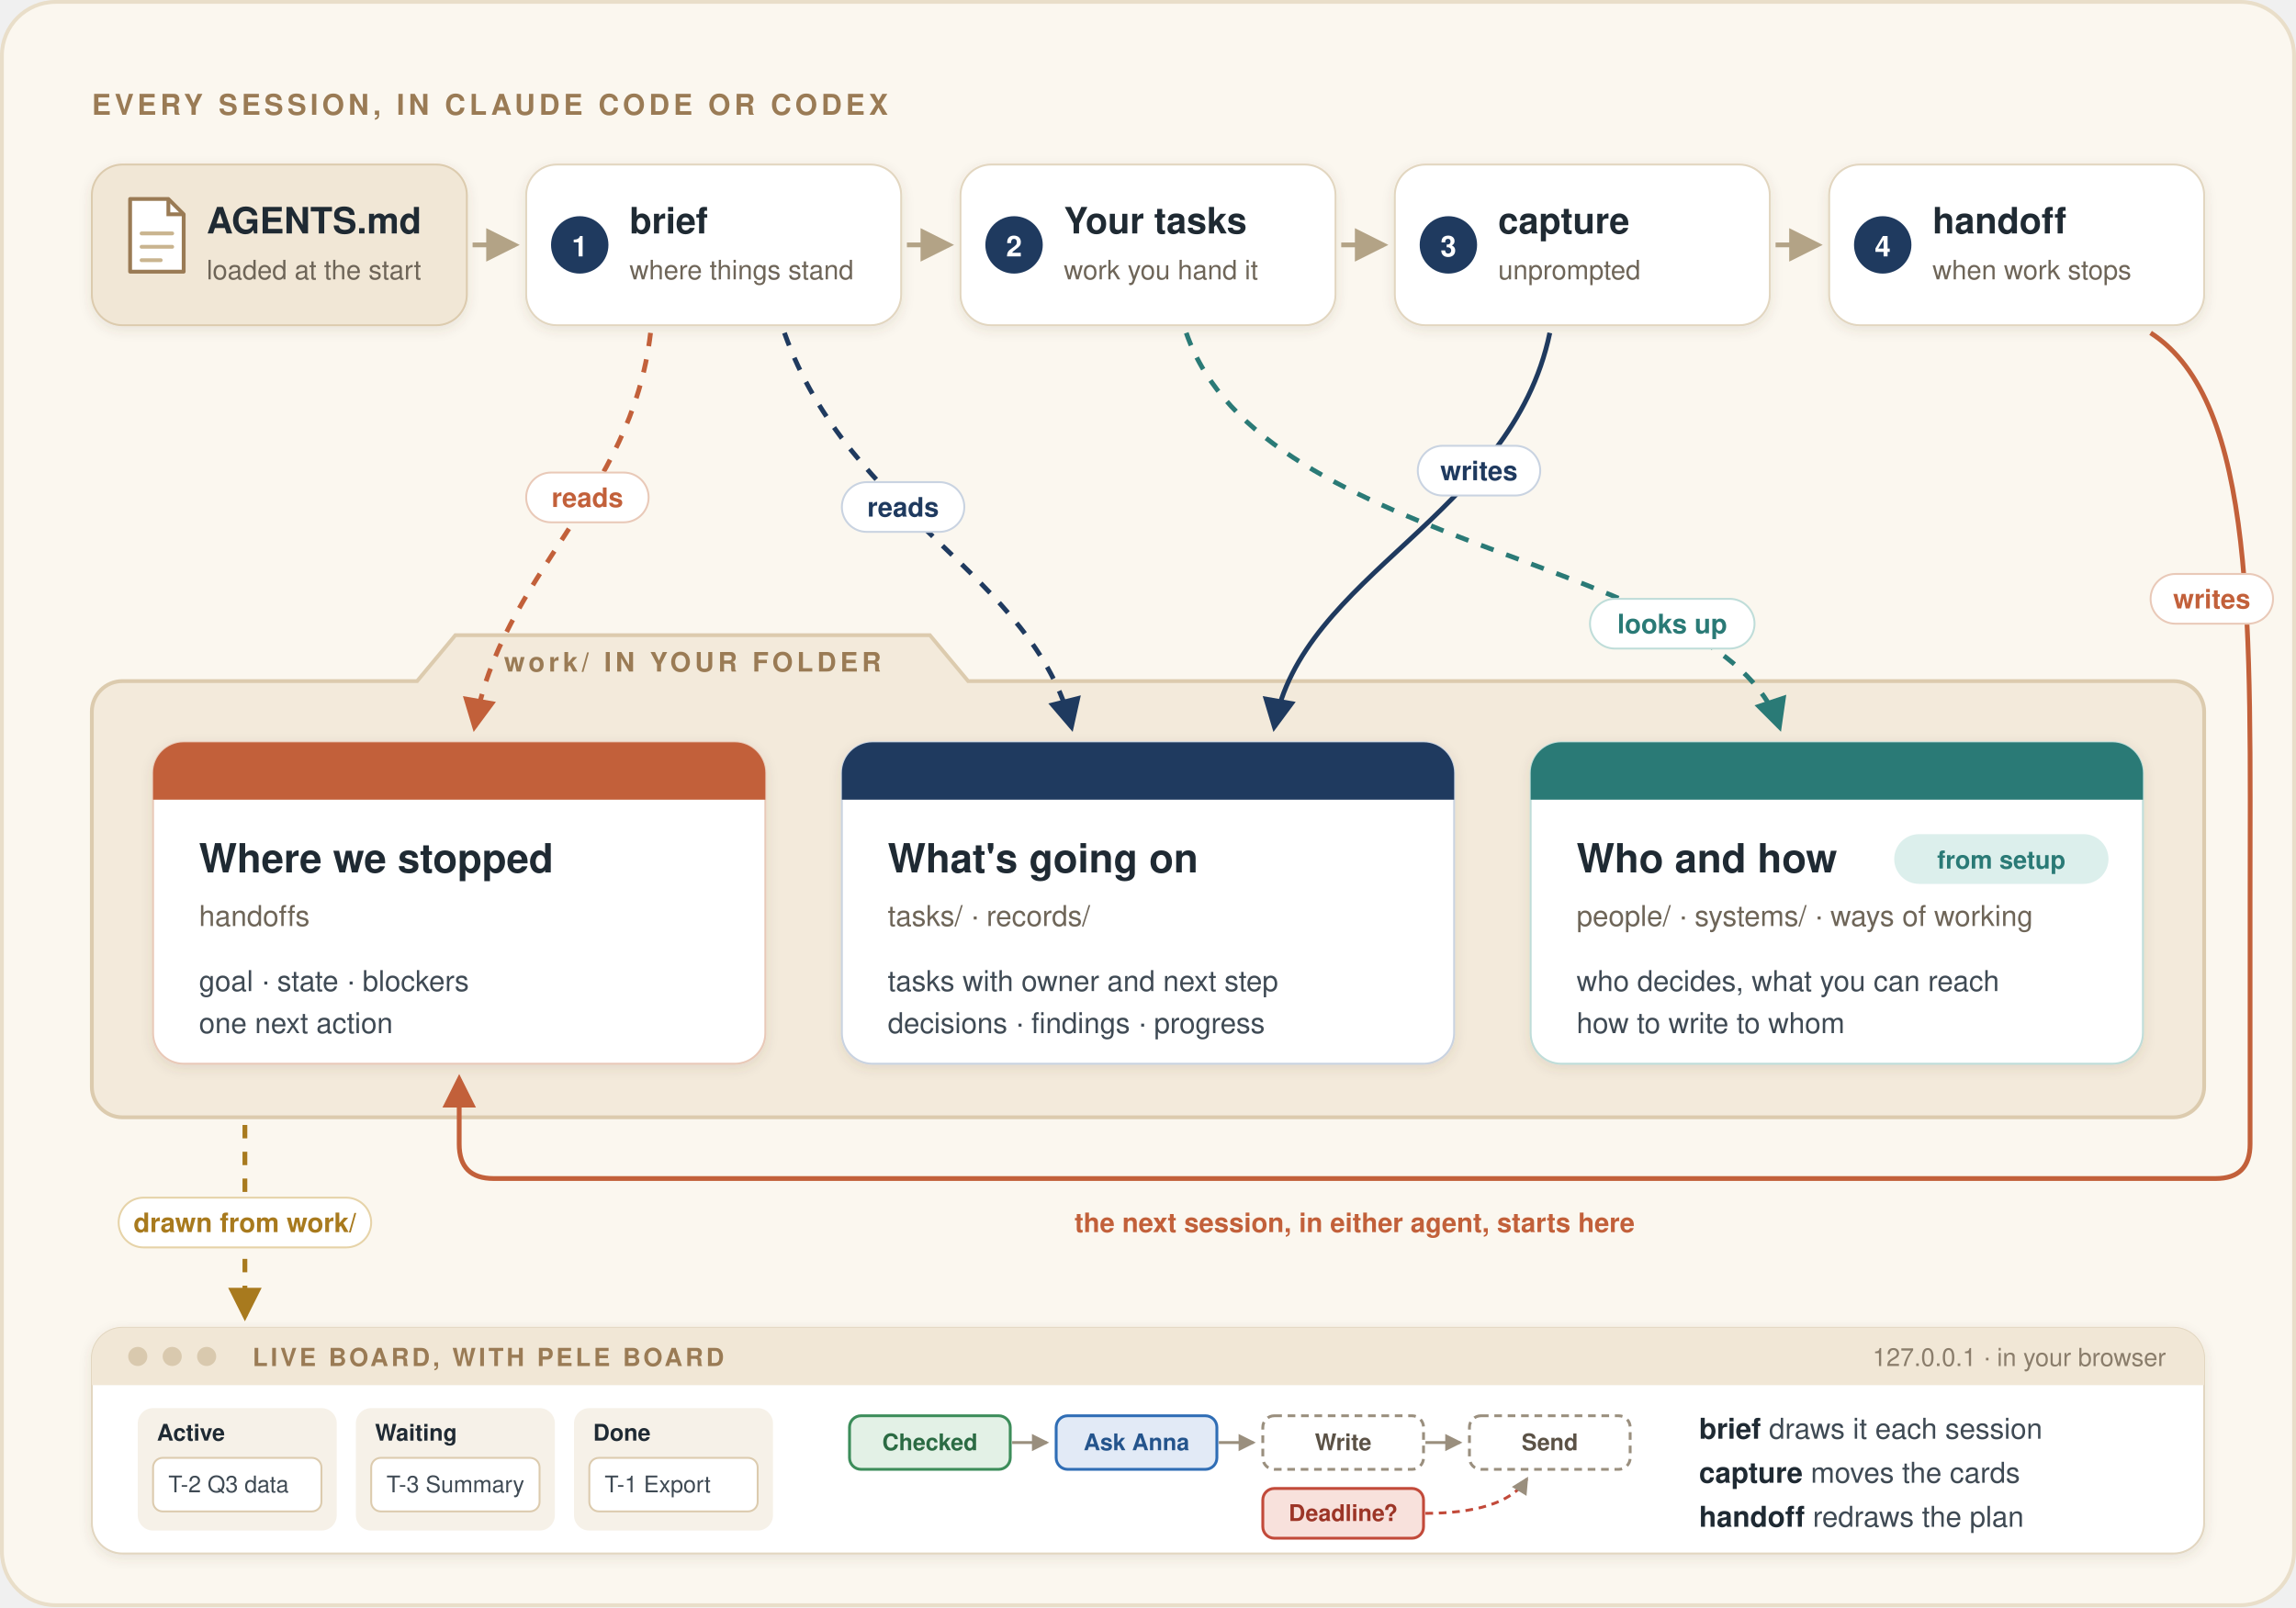
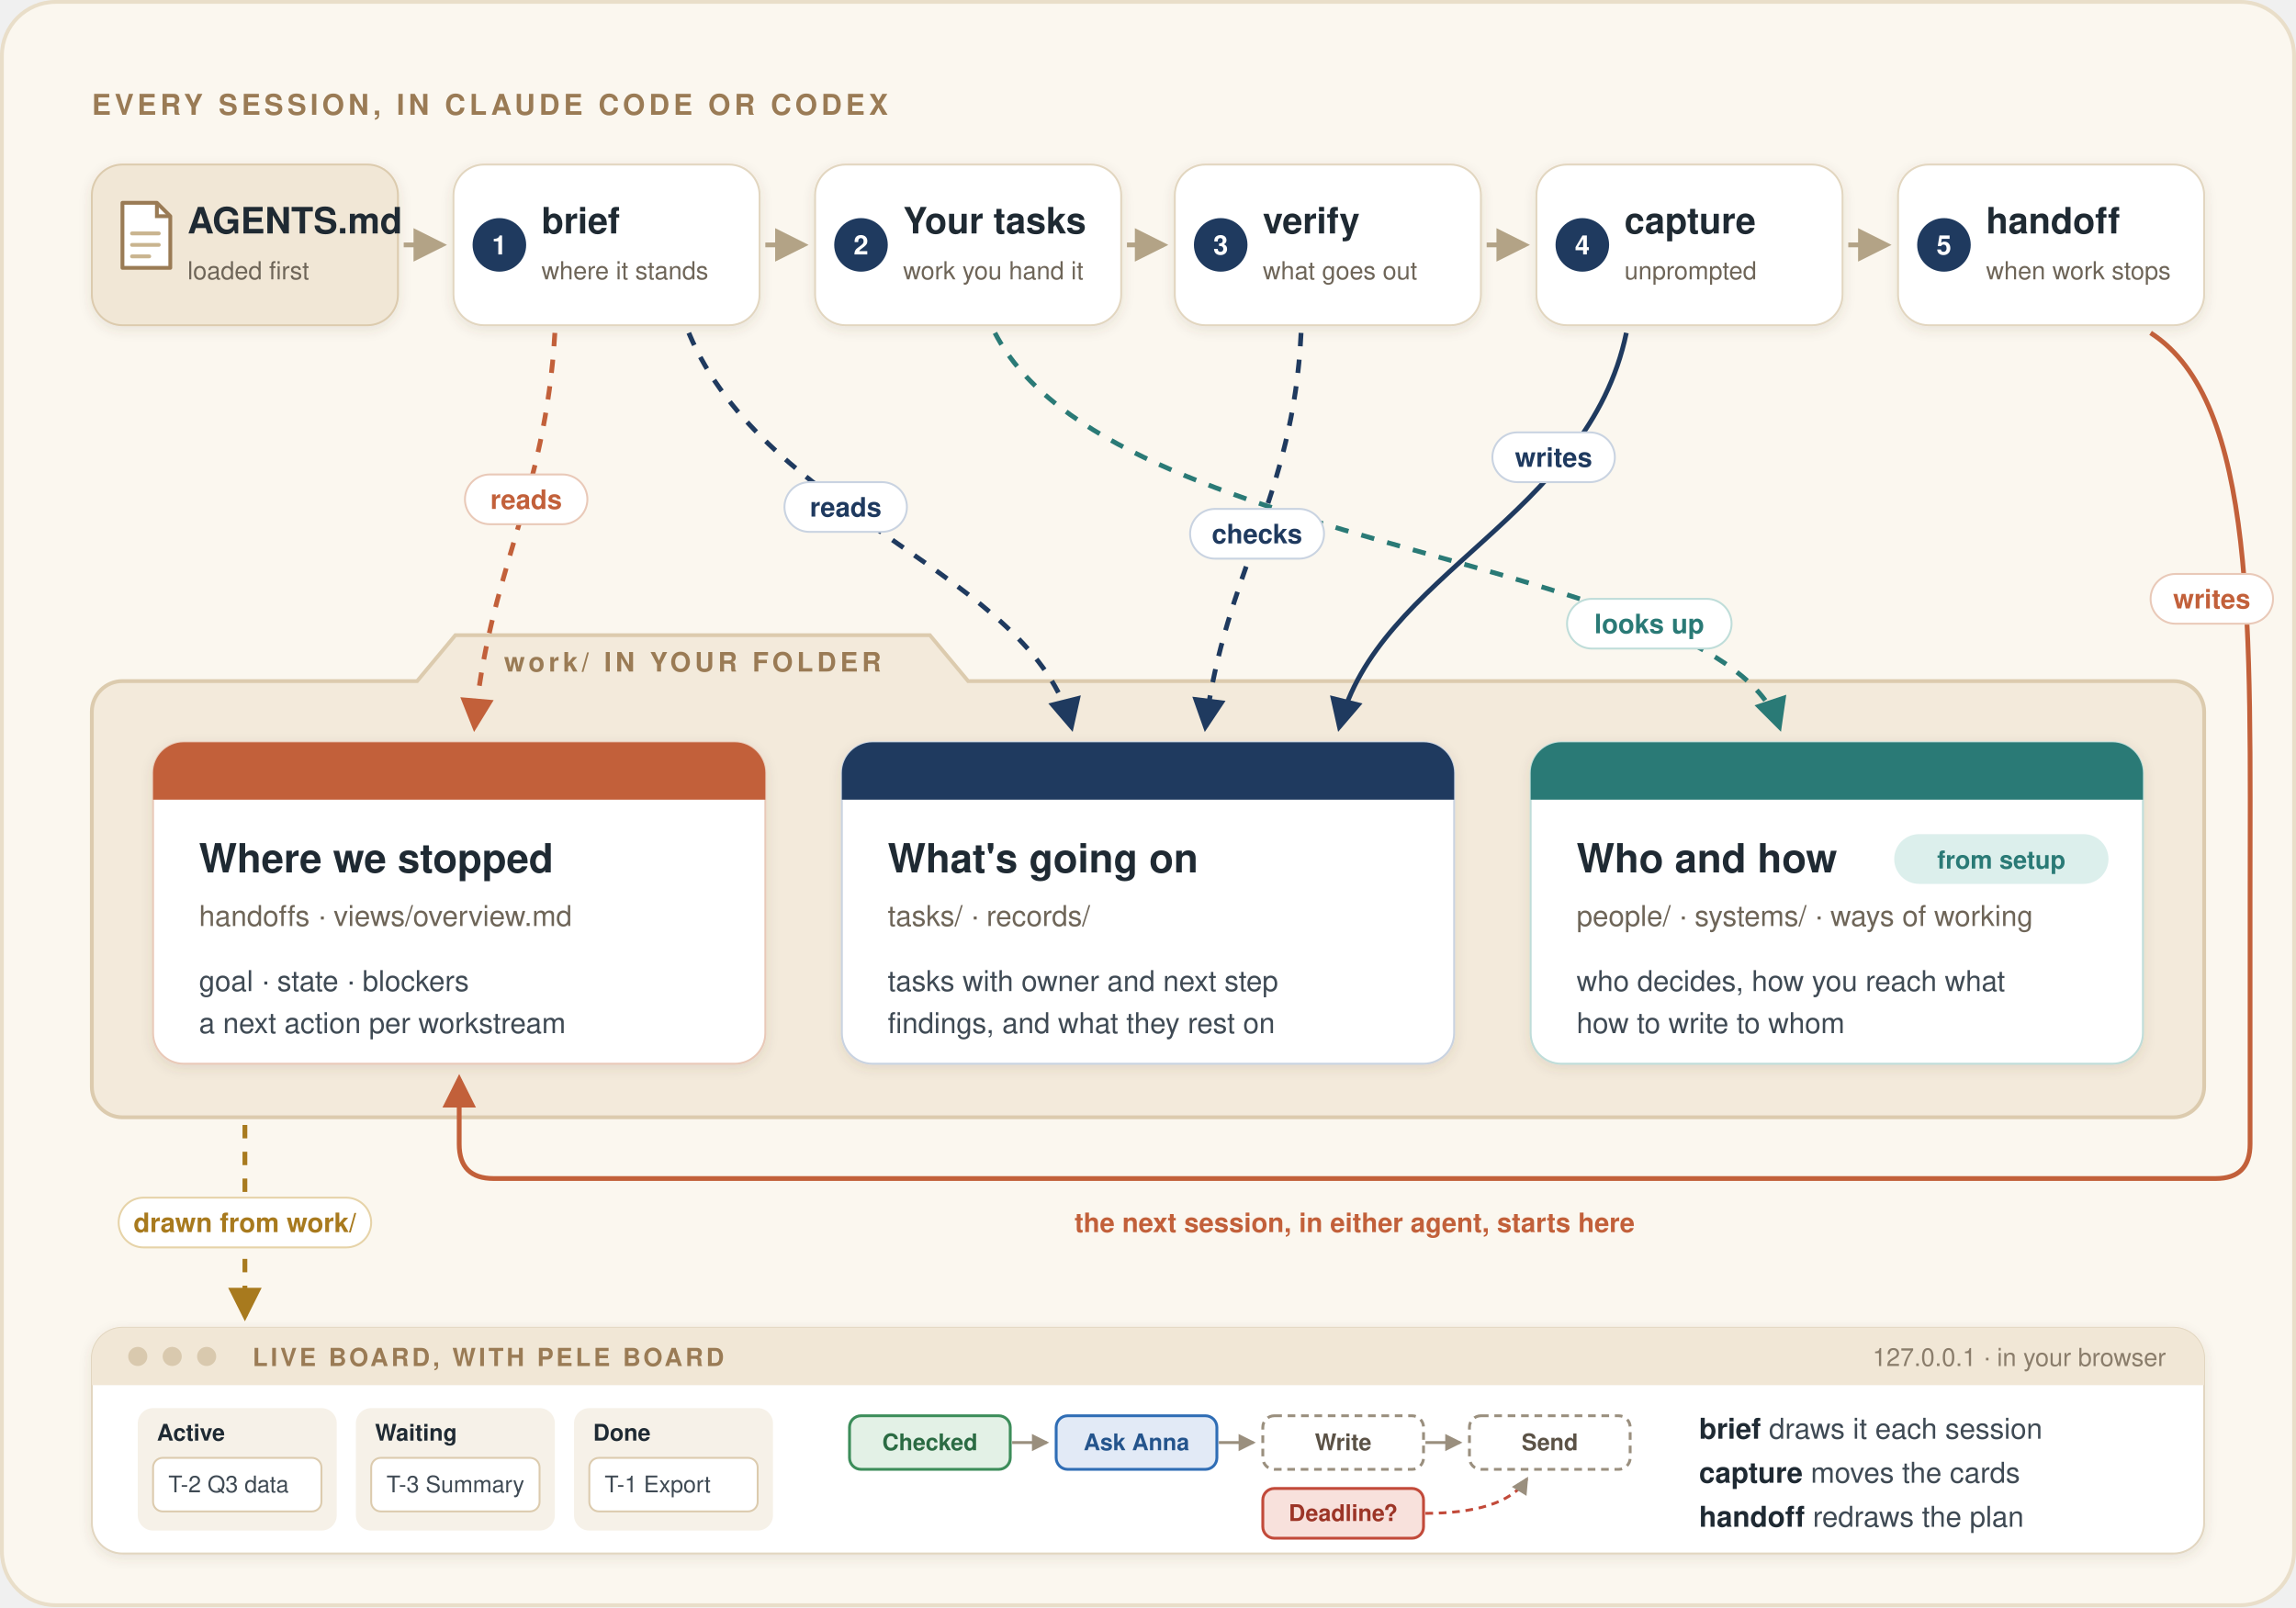
<svg xmlns="http://www.w3.org/2000/svg" viewBox="0 0 1200 840" width="1200" height="840" role="img" aria-labelledby="t d" font-family="'Segoe UI', system-ui, -apple-system, Helvetica, Arial, sans-serif">
  <defs>
    <marker id="aN" viewBox="0 0 10 10" refX="8.5" refY="5" markerWidth="7" markerHeight="7" orient="auto-start-reverse">
      <path d="M0 0 10 5 0 10z" fill="#1F3A5F" />
    </marker>
    <marker id="aT" viewBox="0 0 10 10" refX="8.5" refY="5" markerWidth="7" markerHeight="7" orient="auto-start-reverse">
      <path d="M0 0 10 5 0 10z" fill="#2A7A76" />
    </marker>
    <marker id="aR" viewBox="0 0 10 10" refX="8.5" refY="5" markerWidth="7" markerHeight="7" orient="auto-start-reverse">
      <path d="M0 0 10 5 0 10z" fill="#C2603A" />
    </marker>
    <marker id="aG" viewBox="0 0 10 10" refX="8.5" refY="5" markerWidth="7" markerHeight="7" orient="auto-start-reverse">
      <path d="M0 0 10 5 0 10z" fill="#B3A386" />
    </marker>
    <marker id="aM" viewBox="0 0 10 10" refX="8.5" refY="5" markerWidth="7" markerHeight="7" orient="auto-start-reverse">
      <path d="M0 0 10 5 0 10z" fill="#A87A1E" />
    </marker>
    <marker id="aS" viewBox="0 0 10 10" refX="8.5" refY="5" markerWidth="6" markerHeight="6" orient="auto-start-reverse">
      <path d="M0 0 10 5 0 10z" fill="#9A8F7E" />
    </marker>
    <filter id="sh" x="-10%" y="-10%" width="120%" height="140%">
      <feDropShadow dx="0" dy="2" stdDeviation="3" flood-color="#5B4A30" flood-opacity="0.12" />
    </filter>
  </defs>
  <rect x="1" y="1" width="1198" height="838" rx="28" fill="#FBF7EF" stroke="#E9DEC9" stroke-width="2" />
  <text x="48" y="60" font-size="15" font-weight="700" letter-spacing="2" fill="#9A7B55">EVERY SESSION, IN CLAUDE CODE OR CODEX</text>
  <g font-size="19" font-weight="600" fill="#1F2A33">
    <g filter="url(#sh)">
-       <rect x="48" y="86" width="196" height="84" rx="16" fill="#F1E7D6" stroke="#DCCBAE" />
-       <rect x="275" y="86" width="196" height="84" rx="16" fill="#FFFFFF" stroke="#E2D6C0" />
-       <rect x="502" y="86" width="196" height="84" rx="16" fill="#FFFFFF" stroke="#E2D6C0" />
-       <rect x="729" y="86" width="196" height="84" rx="16" fill="#FFFFFF" stroke="#E2D6C0" />
-       <rect x="956" y="86" width="196" height="84" rx="16" fill="#FFFFFF" stroke="#E2D6C0" />
+       <rect x="48" y="86" width="160" height="84" rx="16" fill="#F1E7D6" stroke="#DCCBAE" />
+       <rect x="237" y="86" width="160" height="84" rx="16" fill="#FFFFFF" stroke="#E2D6C0" />
+       <rect x="426" y="86" width="160" height="84" rx="16" fill="#FFFFFF" stroke="#E2D6C0" />
+       <rect x="614" y="86" width="160" height="84" rx="16" fill="#FFFFFF" stroke="#E2D6C0" />
+       <rect x="803" y="86" width="160" height="84" rx="16" fill="#FFFFFF" stroke="#E2D6C0" />
+       <rect x="992" y="86" width="160" height="84" rx="16" fill="#FFFFFF" stroke="#E2D6C0" />
    </g>
-     <path d="M68 104h20l8 8v30h-28z" fill="#FFFFFF" stroke="#9A7B55" stroke-width="2" stroke-linejoin="round" />
-     <path d="M88 104v8h8" fill="none" stroke="#9A7B55" stroke-width="2" />
-     <path d="M74 122h16M74 129h16M74 136h10" stroke="#C9B48F" stroke-width="2" stroke-linecap="round" />
-     <text x="108" y="122">AGENTS.md</text>
-     <text x="108" y="146" font-size="14" font-weight="400" fill="#6E6558">loaded at the start</text>
-     <circle cx="303" cy="128" r="15" fill="#1F3A5F" />
-     <text x="303" y="134" font-size="15" font-weight="700" fill="#FFFFFF" text-anchor="middle">1</text>
-     <text x="329" y="122">brief</text>
-     <text x="329" y="146" font-size="14" font-weight="400" fill="#6E6558">where things stand</text>
-     <circle cx="530" cy="128" r="15" fill="#1F3A5F" />
-     <text x="530" y="134" font-size="15" font-weight="700" fill="#FFFFFF" text-anchor="middle">2</text>
-     <text x="556" y="122">Your tasks</text>
-     <text x="556" y="146" font-size="14" font-weight="400" fill="#6E6558">work you hand it</text>
-     <circle cx="757" cy="128" r="15" fill="#1F3A5F" />
-     <text x="757" y="134" font-size="15" font-weight="700" fill="#FFFFFF" text-anchor="middle">3</text>
-     <text x="783" y="122">capture</text>
-     <text x="783" y="146" font-size="14" font-weight="400" fill="#6E6558">unprompted</text>
-     <circle cx="984" cy="128" r="15" fill="#1F3A5F" />
-     <text x="984" y="134" font-size="15" font-weight="700" fill="#FFFFFF" text-anchor="middle">4</text>
-     <text x="1010" y="122">handoff</text>
-     <text x="1010" y="146" font-size="14" font-weight="400" fill="#6E6558">when work stops</text>
+     <path d="M64 106h18l7 7v27h-25z" fill="#FFFFFF" stroke="#9A7B55" stroke-width="2" stroke-linejoin="round" />
+     <path d="M82 106v7h7" fill="none" stroke="#9A7B55" stroke-width="2" />
+     <path d="M69 122h14M69 128h14M69 134h9" stroke="#C9B48F" stroke-width="2" stroke-linecap="round" />
+     <text x="98" y="122">AGENTS.md</text>
+     <text x="98" y="146" font-size="13" font-weight="400" fill="#6E6558">loaded first</text>
+     <circle cx="261" cy="128" r="14" fill="#1F3A5F" />
+     <text x="261" y="133" font-size="14" font-weight="700" fill="#FFFFFF" text-anchor="middle">1</text>
+     <text x="283" y="122">brief</text>
+     <text x="283" y="146" font-size="13" font-weight="400" fill="#6E6558">where it stands</text>
+     <circle cx="450" cy="128" r="14" fill="#1F3A5F" />
+     <text x="450" y="133" font-size="14" font-weight="700" fill="#FFFFFF" text-anchor="middle">2</text>
+     <text x="472" y="122">Your tasks</text>
+     <text x="472" y="146" font-size="13" font-weight="400" fill="#6E6558">work you hand it</text>
+     <circle cx="638" cy="128" r="14" fill="#1F3A5F" />
+     <text x="638" y="133" font-size="14" font-weight="700" fill="#FFFFFF" text-anchor="middle">3</text>
+     <text x="660" y="122">verify</text>
+     <text x="660" y="146" font-size="13" font-weight="400" fill="#6E6558">what goes out</text>
+     <circle cx="827" cy="128" r="14" fill="#1F3A5F" />
+     <text x="827" y="133" font-size="14" font-weight="700" fill="#FFFFFF" text-anchor="middle">4</text>
+     <text x="849" y="122">capture</text>
+     <text x="849" y="146" font-size="13" font-weight="400" fill="#6E6558">unprompted</text>
+     <circle cx="1016" cy="128" r="14" fill="#1F3A5F" />
+     <text x="1016" y="133" font-size="14" font-weight="700" fill="#FFFFFF" text-anchor="middle">5</text>
+     <text x="1038" y="122">handoff</text>
+     <text x="1038" y="146" font-size="13" font-weight="400" fill="#6E6558">when work stops</text>
  </g>
  <g stroke="#B3A386" stroke-width="2.5" marker-end="url(#aG)">
-     <path d="M247 128h22" />
-     <path d="M474 128h22" />
-     <path d="M701 128h22" />
-     <path d="M928 128h22" />
+     <path d="M211 128h20" />
+     <path d="M400 128h20" />
+     <path d="M589 128h19" />
+     <path d="M777 128h20" />
+     <path d="M966 128h20" />
  </g>
  <path d="M64 356H218l20-24H486l20 24H1136a16 16 0 0 1 16 16V568a16 16 0 0 1-16 16H64a16 16 0 0 1-16-16V372a16 16 0 0 1 16-16Z" fill="#F3EADB" stroke="#DCCBAE" stroke-width="2" />
  <text x="362" y="351" font-size="14" font-weight="700" letter-spacing="2" fill="#9A7B55" text-anchor="middle">work/  IN YOUR FOLDER</text>
  <g filter="url(#sh)">
    <rect x="80" y="388" width="320" height="168" rx="16" fill="#FFFFFF" stroke="#E9C9B8" />
    <rect x="440" y="388" width="320" height="168" rx="16" fill="#FFFFFF" stroke="#C9D3E1" />
    <rect x="800" y="388" width="320" height="168" rx="16" fill="#FFFFFF" stroke="#BFDDD9" />
  </g>
  <path d="M80 404a16 16 0 0 1 16-16h288a16 16 0 0 1 16 16v14H80z" fill="#C2603A" />
  <path d="M440 404a16 16 0 0 1 16-16h288a16 16 0 0 1 16 16v14H440z" fill="#1F3A5F" />
  <path d="M800 404a16 16 0 0 1 16-16h288a16 16 0 0 1 16 16v14H800z" fill="#2A7A76" />
  <g fill="#1F2A33">
    <text x="104" y="456" font-size="21" font-weight="700">Where we stopped</text>
-     <text x="104" y="484" font-size="15" fill="#6E6558">handoffs</text>
+     <text x="104" y="484" font-size="15" fill="#6E6558">handoffs · views/overview.md</text>
    <text x="104" y="518" font-size="15" fill="#3F4A54">goal · state · blockers</text>
-     <text x="104" y="540" font-size="15" fill="#3F4A54">one next action</text>
+     <text x="104" y="540" font-size="15" fill="#3F4A54">a next action per workstream</text>
    <text x="464" y="456" font-size="21" font-weight="700">What's going on</text>
    <text x="464" y="484" font-size="15" fill="#6E6558">tasks/ · records/</text>
    <text x="464" y="518" font-size="15" fill="#3F4A54">tasks with owner and next step</text>
-     <text x="464" y="540" font-size="15" fill="#3F4A54">decisions · findings · progress</text>
+     <text x="464" y="540" font-size="15" fill="#3F4A54">findings, and what they rest on</text>
    <text x="824" y="456" font-size="21" font-weight="700">Who and how</text>
    <text x="824" y="484" font-size="15" fill="#6E6558">people/ · systems/ · ways of working</text>
-     <text x="824" y="518" font-size="15" fill="#3F4A54">who decides, what you can reach</text>
+     <text x="824" y="518" font-size="15" fill="#3F4A54">who decides, how you reach what</text>
    <text x="824" y="540" font-size="15" fill="#3F4A54">how to write to whom</text>
  </g>
  <rect x="990" y="436" width="112" height="26" rx="13" fill="#DCEFEC" />
  <text x="1046" y="454" font-size="13" font-weight="600" fill="#2A7A76" text-anchor="middle">from setup</text>
  <g fill="none" stroke-width="2.5">
-     <path d="M340 174C330 260 262 300 248 380" stroke="#C2603A" stroke-dasharray="7 7" marker-end="url(#aR)" />
-     <path d="M410 174C444 270 540 300 560 380" stroke="#1F3A5F" stroke-dasharray="7 7" marker-end="url(#aN)" />
-     <path d="M620 174C660 290 900 290 930 380" stroke="#2A7A76" stroke-dasharray="7 7" marker-end="url(#aT)" />
-     <path d="M810 174C790 270 680 300 666 380" stroke="#1F3A5F" marker-end="url(#aN)" />
+     <path d="M290 174C285 260 255 300 248 380" stroke="#C2603A" stroke-dasharray="7 7" marker-end="url(#aR)" />
+     <path d="M360 174C400 270 540 300 560 380" stroke="#1F3A5F" stroke-dasharray="7 7" marker-end="url(#aN)" />
+     <path d="M520 174C580 290 900 290 930 380" stroke="#2A7A76" stroke-dasharray="7 7" marker-end="url(#aT)" />
+     <path d="M680 174C676 260 640 300 630 380" stroke="#1F3A5F" stroke-dasharray="7 7" marker-end="url(#aN)" />
+     <path d="M850 174C830 270 720 300 700 380" stroke="#1F3A5F" marker-end="url(#aN)" />
    <path d="M1124 174C1180 210 1176 330 1176 470V598Q1176 616 1158 616H258Q240 616 240 598V564" stroke="#C2603A" marker-end="url(#aR)" />
  </g>
  <g font-size="14" font-weight="600" text-anchor="middle">
-     <rect x="275" y="247" width="64" height="26" rx="13" fill="#FFFFFF" stroke="#E9C9B8" />
-     <text x="307" y="265" fill="#C2603A">reads</text>
-     <rect x="440" y="252" width="64" height="26" rx="13" fill="#FFFFFF" stroke="#C9D3E1" />
-     <text x="472" y="270" fill="#1F3A5F">reads</text>
-     <rect x="831" y="313" width="86" height="26" rx="13" fill="#FFFFFF" stroke="#BFDDD9" />
-     <text x="874" y="331" fill="#2A7A76">looks up</text>
-     <rect x="741" y="233" width="64" height="26" rx="13" fill="#FFFFFF" stroke="#C9D3E1" />
-     <text x="773" y="251" fill="#1F3A5F">writes</text>
+     <rect x="243" y="248" width="64" height="26" rx="13" fill="#FFFFFF" stroke="#E9C9B8" />
+     <text x="275" y="266" fill="#C2603A">reads</text>
+     <rect x="410" y="252" width="64" height="26" rx="13" fill="#FFFFFF" stroke="#C9D3E1" />
+     <text x="442" y="270" fill="#1F3A5F">reads</text>
+     <rect x="819" y="313" width="86" height="26" rx="13" fill="#FFFFFF" stroke="#BFDDD9" />
+     <text x="862" y="331" fill="#2A7A76">looks up</text>
+     <rect x="622" y="266" width="70" height="26" rx="13" fill="#FFFFFF" stroke="#C9D3E1" />
+     <text x="657" y="284" fill="#1F3A5F">checks</text>
+     <rect x="780" y="226" width="64" height="26" rx="13" fill="#FFFFFF" stroke="#C9D3E1" />
+     <text x="812" y="244" fill="#1F3A5F">writes</text>
    <rect x="1124" y="300" width="64" height="26" rx="13" fill="#FFFFFF" stroke="#E9C9B8" />
    <text x="1156" y="318" fill="#C2603A">writes</text>
  </g>
  <text x="708" y="644" font-size="14" font-weight="600" fill="#C2603A" text-anchor="middle">the next session, in either agent, starts here</text>
  <path d="M128 588V688" fill="none" stroke="#A87A1E" stroke-width="2.5" stroke-dasharray="7 7" marker-end="url(#aM)" />
  <rect x="62" y="626" width="132" height="26" rx="13" fill="#FFFFFF" stroke="#E6D3A8" />
  <text x="128" y="644" font-size="14" font-weight="600" fill="#A87A1E" text-anchor="middle">drawn from work/</text>
  <g filter="url(#sh)">
    <rect x="48" y="694" width="1104" height="118" rx="16" fill="#FFFFFF" stroke="#E2D6C0" />
  </g>
  <path d="M48 710a16 16 0 0 1 16-16h1072a16 16 0 0 1 16 16v14H48z" fill="#F1E7D6" />
  <circle cx="72" cy="709" r="5" fill="#D9C9AE" />
  <circle cx="90" cy="709" r="5" fill="#D9C9AE" />
  <circle cx="108" cy="709" r="5" fill="#D9C9AE" />
  <text x="132" y="714" font-size="13" font-weight="700" letter-spacing="1.5" fill="#9A7B55">LIVE BOARD, WITH PELE BOARD</text>
  <text x="1132" y="714" font-size="13" fill="#8A7D6B" text-anchor="end">127.0.0.1 · in your browser</text>
  <g font-size="12">
    <rect x="72" y="736" width="104" height="64" rx="8" fill="#F6F1E8" />
    <rect x="186" y="736" width="104" height="64" rx="8" fill="#F6F1E8" />
    <rect x="300" y="736" width="104" height="64" rx="8" fill="#F6F1E8" />
    <g font-weight="700" fill="#1F2A33">
      <text x="82" y="753">Active</text>
      <text x="196" y="753">Waiting</text>
      <text x="310" y="753">Done</text>
    </g>
    <g fill="#FFFFFF" stroke="#DCCBAE">
      <rect x="80" y="762" width="88" height="28" rx="5" />
      <rect x="194" y="762" width="88" height="28" rx="5" />
      <rect x="308" y="762" width="88" height="28" rx="5" />
    </g>
    <g fill="#3F4A54">
      <text x="88" y="780">T-2 Q3 data</text>
      <text x="202" y="780">T-3 Summary</text>
      <text x="316" y="780">T-1 Export</text>
    </g>
  </g>
  <g font-size="12" font-weight="600" text-anchor="middle">
    <rect x="444" y="740" width="84" height="28" rx="6" fill="#E3F1E6" stroke="#3C8D5A" stroke-width="1.5" />
    <text x="486" y="758" fill="#2B6B43">Checked</text>
    <rect x="552" y="740" width="84" height="28" rx="6" fill="#E2EAF6" stroke="#2F6DB5" stroke-width="1.5" />
    <text x="594" y="758" fill="#24548C">Ask Anna</text>
    <rect x="660" y="740" width="84" height="28" rx="6" fill="#FFFFFF" stroke="#9A8F7E" stroke-width="1.5" stroke-dasharray="4 3" />
    <text x="702" y="758" fill="#5B5246">Write</text>
    <rect x="768" y="740" width="84" height="28" rx="6" fill="#FFFFFF" stroke="#9A8F7E" stroke-width="1.5" stroke-dasharray="4 3" />
    <text x="810" y="758" fill="#5B5246">Send</text>
    <rect x="660" y="778" width="84" height="26" rx="6" fill="#F8E1DC" stroke="#C24A3A" stroke-width="1.5" />
    <text x="702" y="795" fill="#9C3527">Deadline?</text>
  </g>
  <g fill="none" stroke="#9A8F7E" stroke-width="1.5" marker-end="url(#aS)">
    <path d="M529 754h18" />
    <path d="M637 754h18" />
    <path d="M745 754h18" />
    <path d="M745 791C770 791 790 786 798 773" stroke="#C24A3A" stroke-dasharray="4 3" />
  </g>
  <g font-size="15" fill="#3F4A54">
    <text x="888" y="752">
      <tspan font-weight="700" fill="#1F2A33">brief</tspan> draws it each session</text>
    <text x="888" y="775">
      <tspan font-weight="700" fill="#1F2A33">capture</tspan> moves the cards</text>
    <text x="888" y="798">
      <tspan font-weight="700" fill="#1F2A33">handoff</tspan> redraws the plan</text>
  </g>
</svg>
